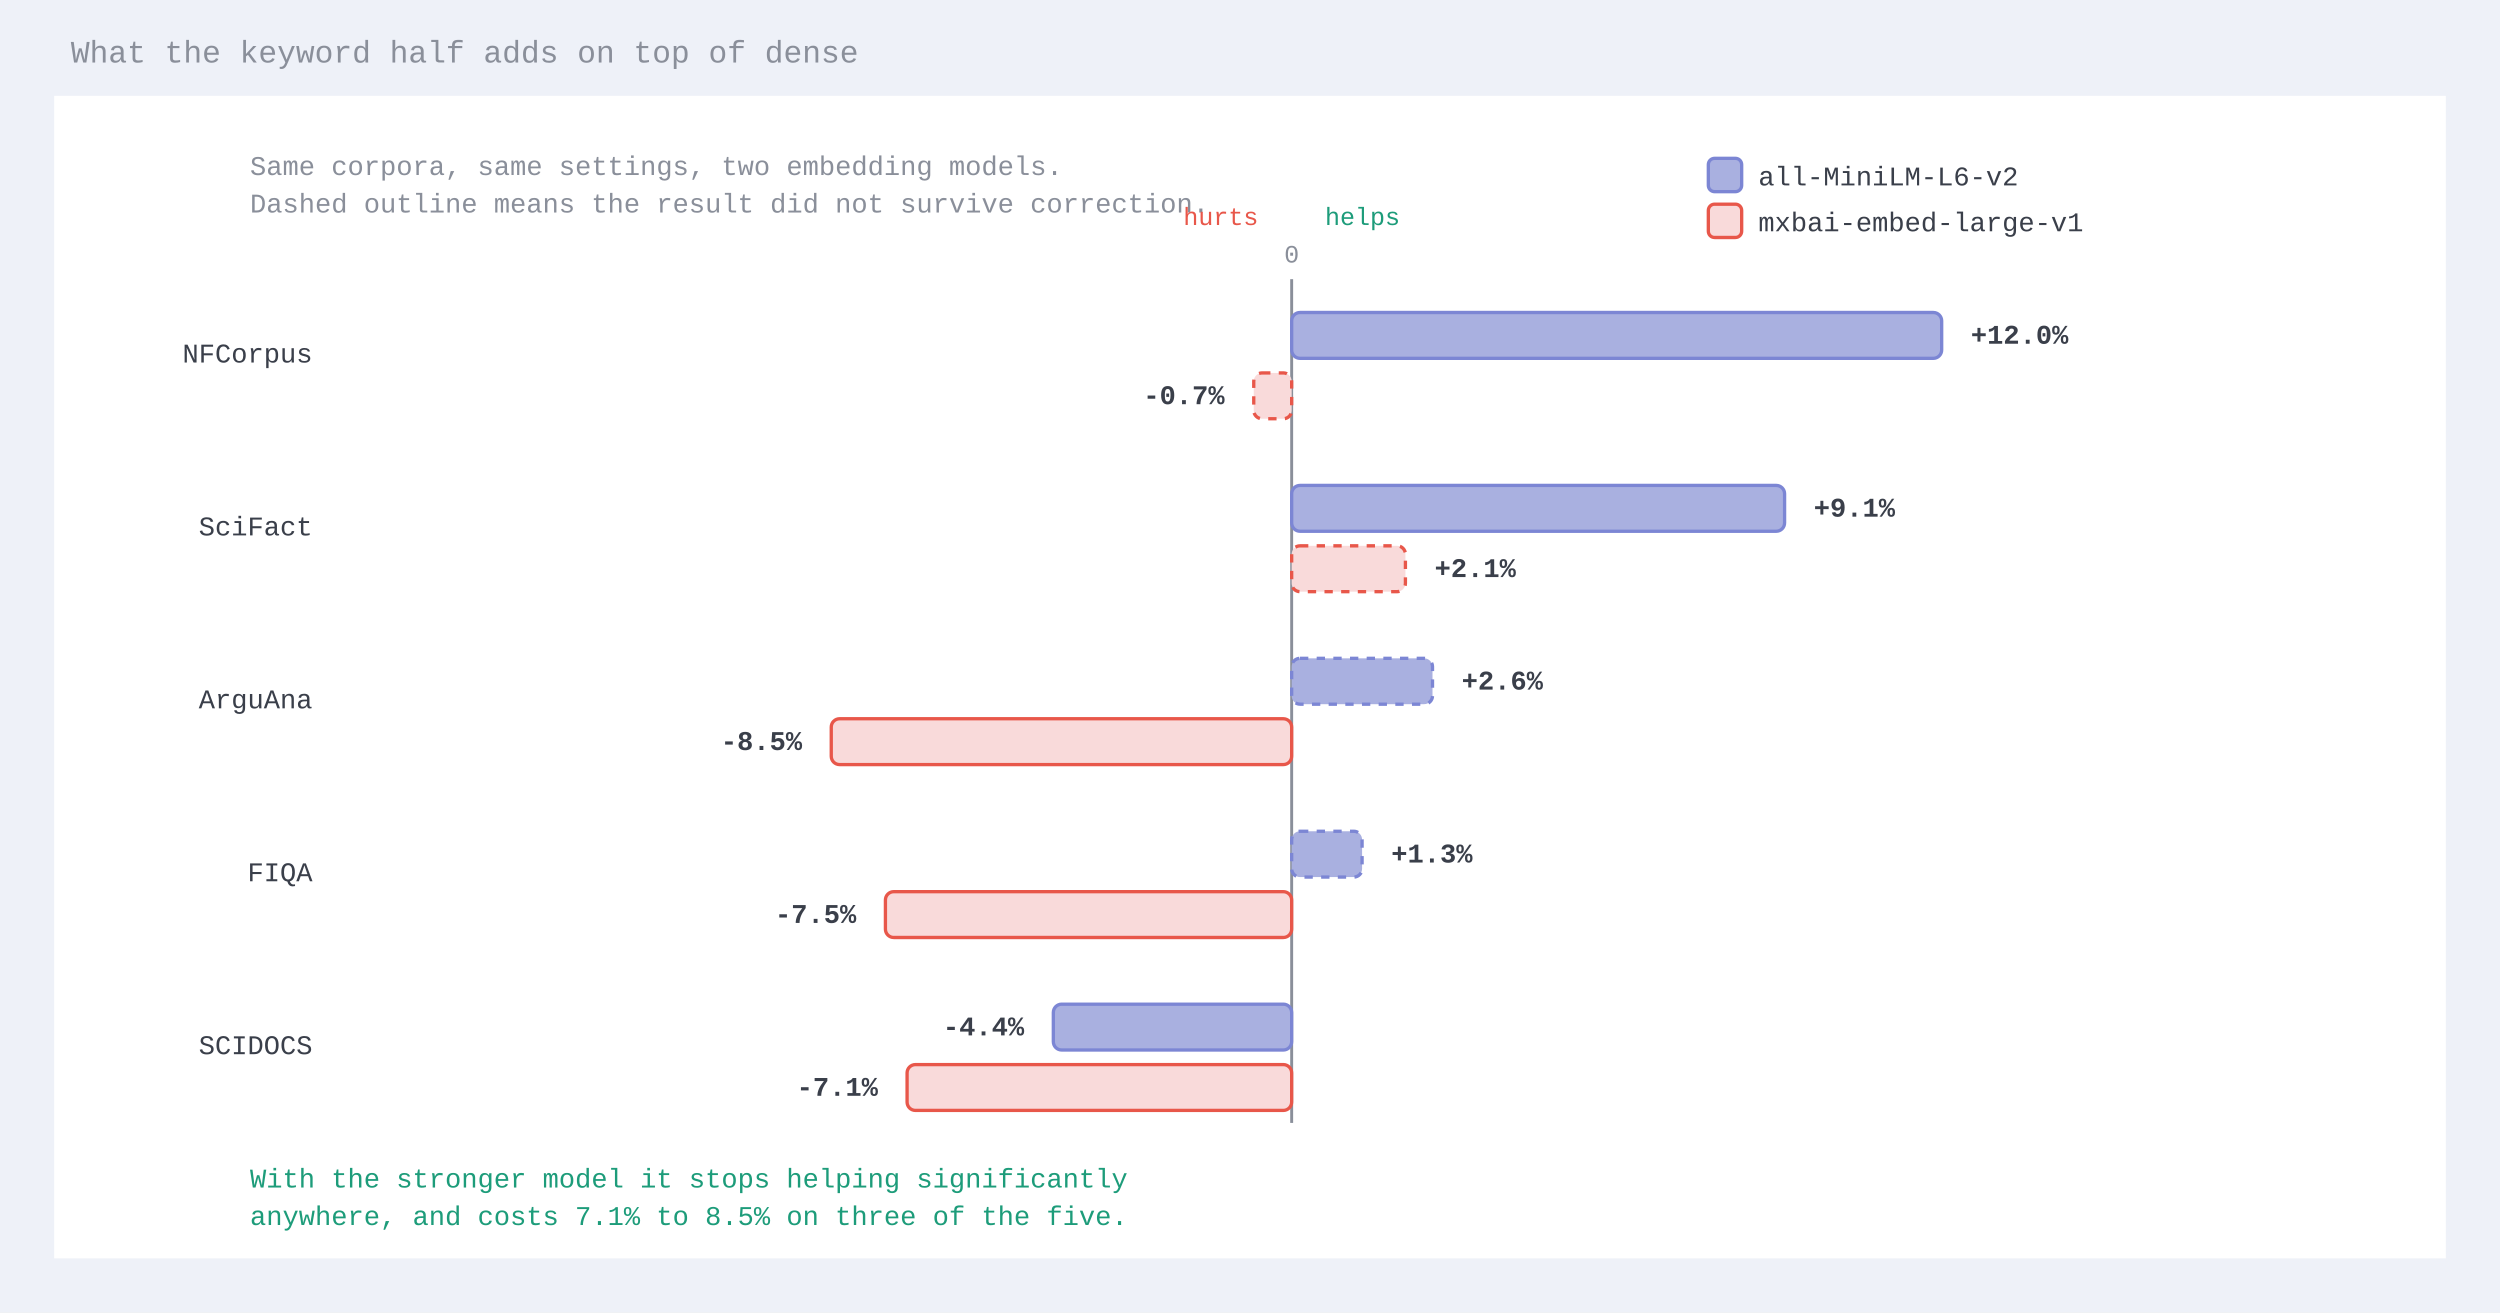
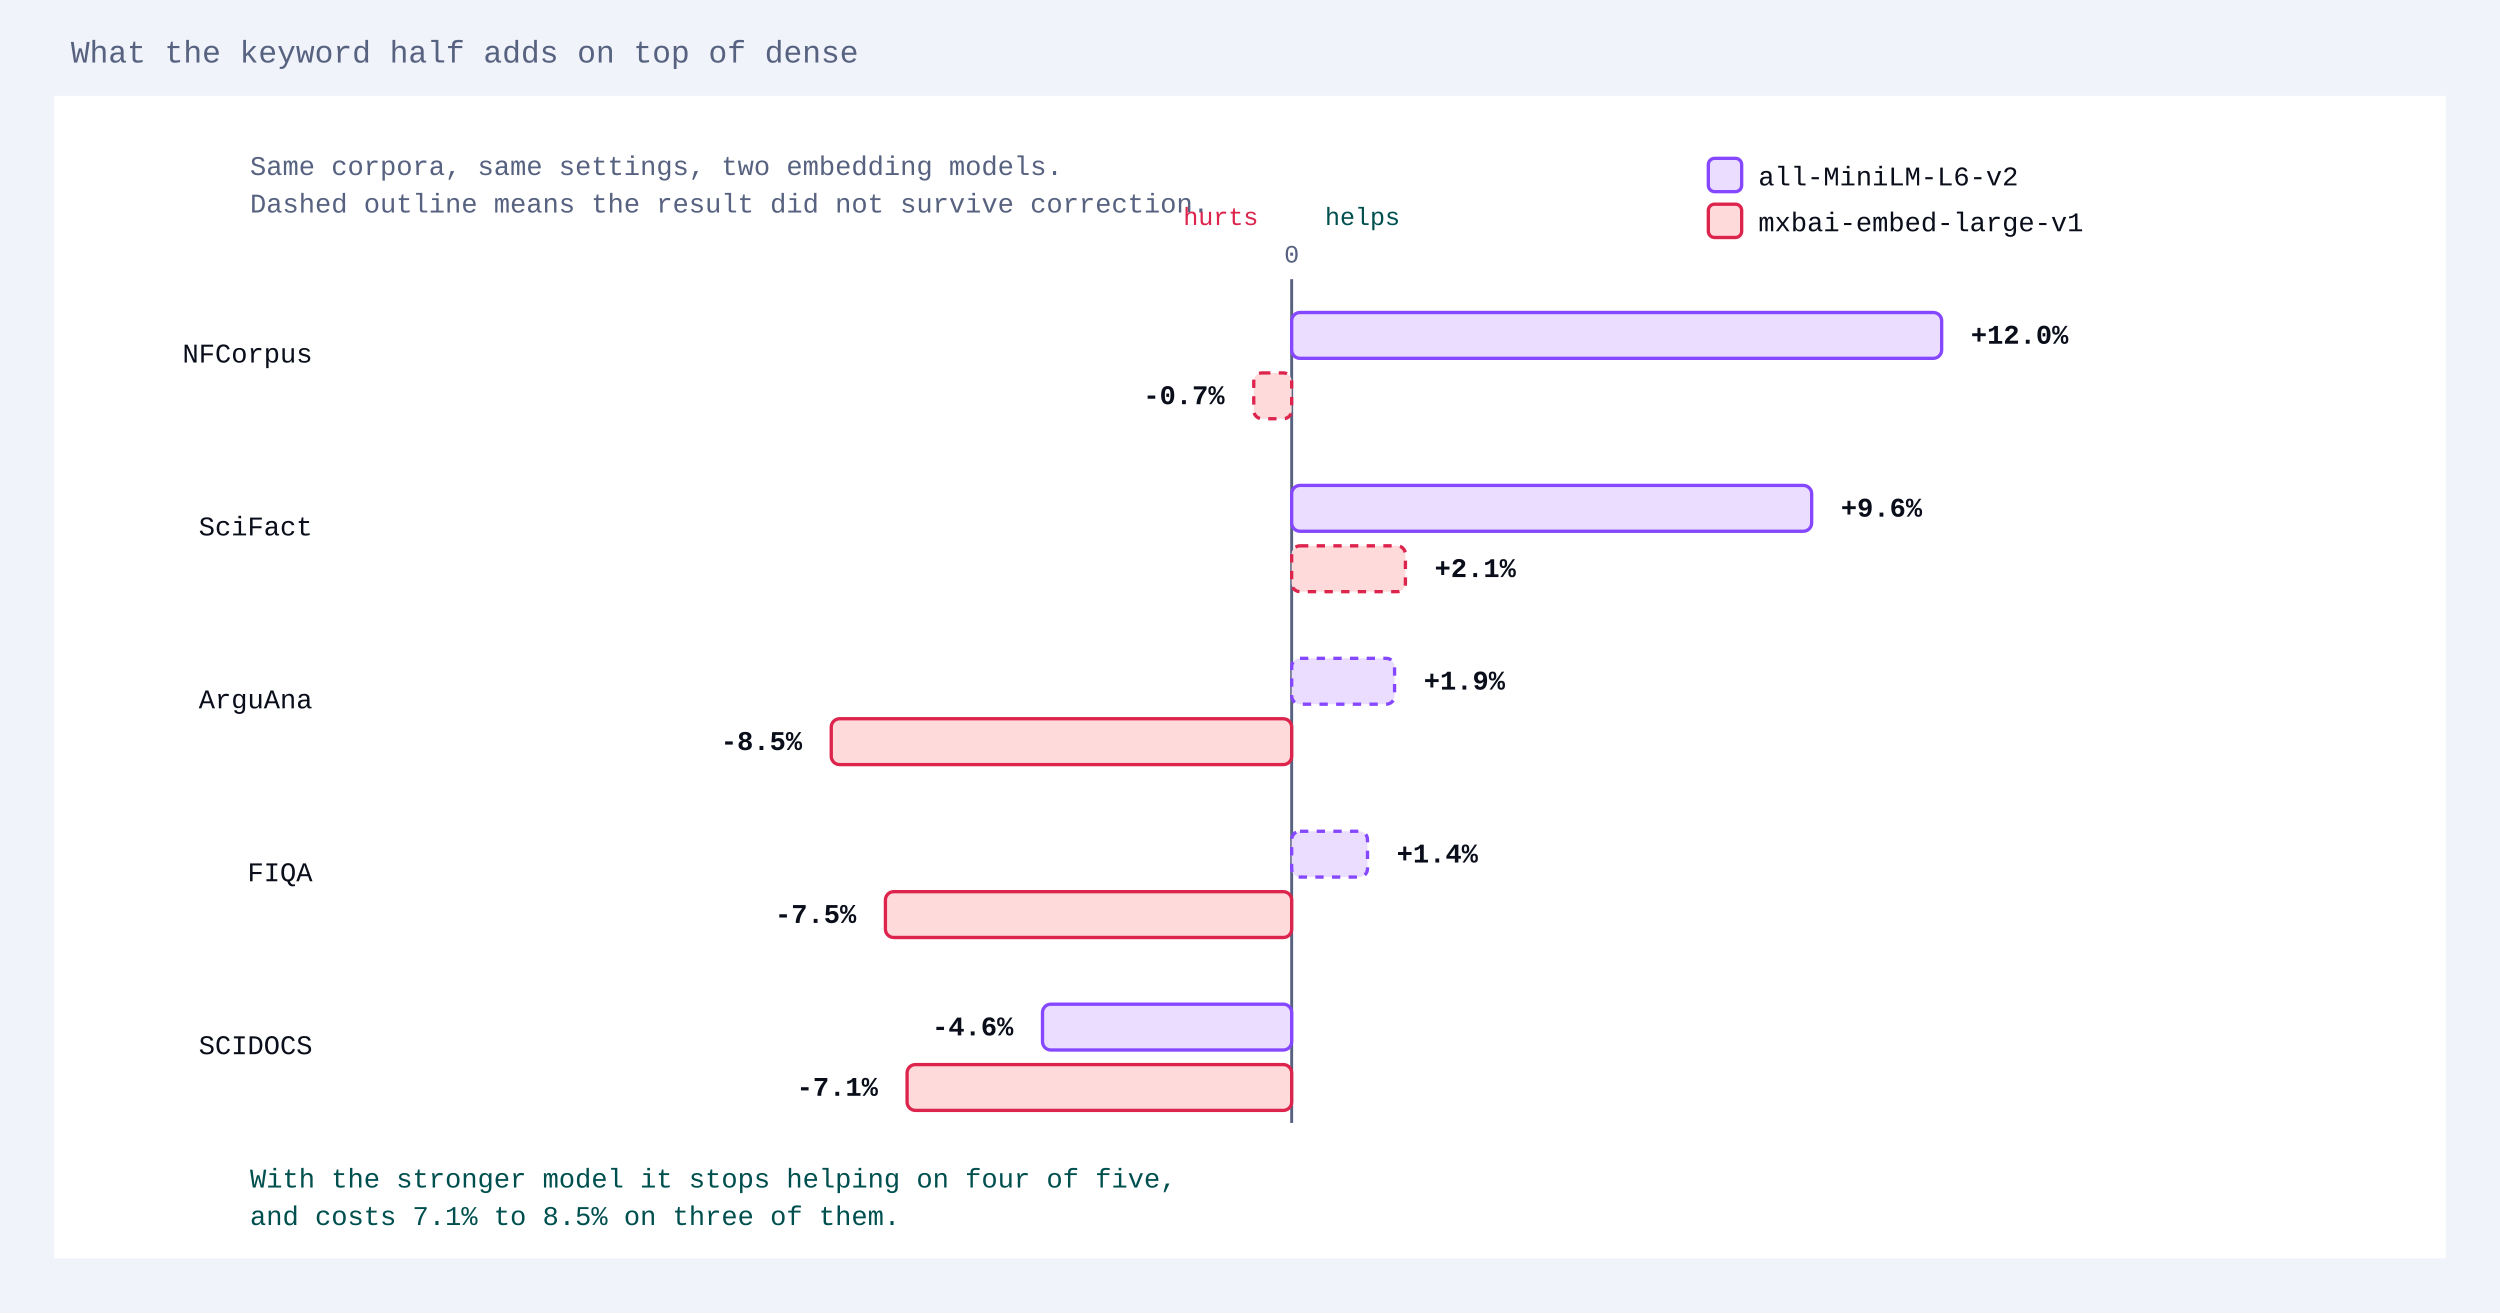
<svg xmlns="http://www.w3.org/2000/svg" viewBox="0 0 1200 630" width="1200" height="630" font-family="'SFMono-Regular',Menlo,Consolas,'Liberation Mono','DejaVu Sans Mono',monospace">
-   <rect width="1200" height="630" fill="#eef1f8" />
-   <text x="34" y="30" font-size="15" fill="#8a8f9a">What the keyword half adds on top of dense</text>
+   <rect width="1200" height="630" fill="#f0f3fa" />
+   <text x="34" y="30" font-size="15" fill="#576280">What the keyword half adds on top of dense</text>
  <rect x="26" y="46" width="1148" height="558" fill="#ffffff" />
-   <text x="120" y="84" font-size="13" fill="#8a8f9a" text-anchor="start" font-weight="400">Same corpora, same settings, two embedding models.</text>
-   <text x="120" y="102" font-size="13" fill="#8a8f9a" text-anchor="start" font-weight="400">Dashed outline means the result did not survive correction.</text>
-   <rect x="820" y="76" width="16" height="16" rx="3" fill="#a9b0e0" stroke="#7c86d4" stroke-width="1.6" />
-   <text x="844" y="89" font-size="13" fill="#3a3f4a" text-anchor="start" font-weight="400">all-MiniLM-L6-v2</text>
-   <rect x="820" y="98" width="16" height="16" rx="3" fill="#f9dada" stroke="#e8574a" stroke-width="1.6" />
-   <text x="844" y="111" font-size="13" fill="#3a3f4a" text-anchor="start" font-weight="400">mxbai-embed-large-v1</text>
-   <line x1="620" y1="134" x2="620" y2="539" stroke="#8a8f9a" stroke-width="1.4" />
-   <text x="620" y="126" font-size="12" fill="#8a8f9a" text-anchor="middle" font-weight="400">0</text>
-   <text x="604" y="108" font-size="12" fill="#e8574a" text-anchor="end" font-weight="400">hurts</text>
-   <text x="636" y="108" font-size="12" fill="#1d9c7a" text-anchor="start" font-weight="400">helps</text>
-   <text x="150" y="174" font-size="13" fill="#3a3f4a" text-anchor="end" font-weight="400">NFCorpus</text>
-   <rect x="620.0" y="150" width="312.0" height="22" rx="4" fill="#a9b0e0" stroke="#7c86d4" stroke-width="1.6" />
-   <text x="946.0" y="165" font-size="13" fill="#3a3f4a" text-anchor="start" font-weight="600">+12.0%</text>
-   <rect x="601.8" y="179" width="18.2" height="22" rx="4" fill="#f9dada" stroke="#e8574a" stroke-width="1.6" stroke-dasharray="4 4" />
-   <text x="587.8" y="194" font-size="13" fill="#3a3f4a" text-anchor="end" font-weight="600">-0.7%</text>
-   <text x="150" y="257" font-size="13" fill="#3a3f4a" text-anchor="end" font-weight="400">SciFact</text>
-   <rect x="620.0" y="233" width="236.6" height="22" rx="4" fill="#a9b0e0" stroke="#7c86d4" stroke-width="1.6" />
-   <text x="870.6" y="248" font-size="13" fill="#3a3f4a" text-anchor="start" font-weight="600">+9.1%</text>
-   <rect x="620.0" y="262" width="54.6" height="22" rx="4" fill="#f9dada" stroke="#e8574a" stroke-width="1.6" stroke-dasharray="4 4" />
-   <text x="688.6" y="277" font-size="13" fill="#3a3f4a" text-anchor="start" font-weight="600">+2.1%</text>
-   <text x="150" y="340" font-size="13" fill="#3a3f4a" text-anchor="end" font-weight="400">ArguAna</text>
-   <rect x="620.0" y="316" width="67.6" height="22" rx="4" fill="#a9b0e0" stroke="#7c86d4" stroke-width="1.6" stroke-dasharray="4 4" />
-   <text x="701.6" y="331" font-size="13" fill="#3a3f4a" text-anchor="start" font-weight="600">+2.6%</text>
-   <rect x="399.0" y="345" width="221.0" height="22" rx="4" fill="#f9dada" stroke="#e8574a" stroke-width="1.6" />
-   <text x="385.0" y="360" font-size="13" fill="#3a3f4a" text-anchor="end" font-weight="600">-8.5%</text>
-   <text x="150" y="423" font-size="13" fill="#3a3f4a" text-anchor="end" font-weight="400">FIQA</text>
-   <rect x="620.0" y="399" width="33.8" height="22" rx="4" fill="#a9b0e0" stroke="#7c86d4" stroke-width="1.6" stroke-dasharray="4 4" />
-   <text x="667.8" y="414" font-size="13" fill="#3a3f4a" text-anchor="start" font-weight="600">+1.3%</text>
-   <rect x="425.0" y="428" width="195.0" height="22" rx="4" fill="#f9dada" stroke="#e8574a" stroke-width="1.6" />
-   <text x="411.0" y="443" font-size="13" fill="#3a3f4a" text-anchor="end" font-weight="600">-7.5%</text>
-   <text x="150" y="506" font-size="13" fill="#3a3f4a" text-anchor="end" font-weight="400">SCIDOCS</text>
-   <rect x="505.6" y="482" width="114.4" height="22" rx="4" fill="#a9b0e0" stroke="#7c86d4" stroke-width="1.6" />
-   <text x="491.6" y="497" font-size="13" fill="#3a3f4a" text-anchor="end" font-weight="600">-4.4%</text>
-   <rect x="435.4" y="511" width="184.6" height="22" rx="4" fill="#f9dada" stroke="#e8574a" stroke-width="1.6" />
-   <text x="421.4" y="526" font-size="13" fill="#3a3f4a" text-anchor="end" font-weight="600">-7.1%</text>
-   <text x="120" y="570" font-size="13" fill="#1d9c7a" text-anchor="start" font-weight="400">With the stronger model it stops helping significantly</text>
-   <text x="120" y="588" font-size="13" fill="#1d9c7a" text-anchor="start" font-weight="400">anywhere, and costs 7.1% to 8.5% on three of the five.</text>
+   <text x="120" y="84" font-size="13" fill="#576280" text-anchor="start" font-weight="400">Same corpora, same settings, two embedding models.</text>
+   <text x="120" y="102" font-size="13" fill="#576280" text-anchor="start" font-weight="400">Dashed outline means the result did not survive correction.</text>
+   <rect x="820" y="76" width="16" height="16" rx="3" fill="#eaddff" stroke="#8547ff" stroke-width="1.6" />
+   <text x="844" y="89" font-size="13" fill="#090e1a" text-anchor="start" font-weight="400">all-MiniLM-L6-v2</text>
+   <rect x="820" y="98" width="16" height="16" rx="3" fill="#ffdadb" stroke="#dc244c" stroke-width="1.6" />
+   <text x="844" y="111" font-size="13" fill="#090e1a" text-anchor="start" font-weight="400">mxbai-embed-large-v1</text>
+   <line x1="620" y1="134" x2="620" y2="539" stroke="#576280" stroke-width="1.4" />
+   <text x="620" y="126" font-size="12" fill="#576280" text-anchor="middle" font-weight="400">0</text>
+   <text x="604" y="108" font-size="12" fill="#dc244c" text-anchor="end" font-weight="400">hurts</text>
+   <text x="636" y="108" font-size="12" fill="#004f4f" text-anchor="start" font-weight="400">helps</text>
+   <text x="150" y="174" font-size="13" fill="#090e1a" text-anchor="end" font-weight="400">NFCorpus</text>
+   <rect x="620.0" y="150" width="312.0" height="22" rx="4" fill="#eaddff" stroke="#8547ff" stroke-width="1.6" />
+   <text x="946.0" y="165" font-size="13" fill="#090e1a" text-anchor="start" font-weight="600">+12.0%</text>
+   <rect x="601.8" y="179" width="18.2" height="22" rx="4" fill="#ffdadb" stroke="#dc244c" stroke-width="1.6" stroke-dasharray="4 4" />
+   <text x="587.8" y="194" font-size="13" fill="#090e1a" text-anchor="end" font-weight="600">-0.7%</text>
+   <text x="150" y="257" font-size="13" fill="#090e1a" text-anchor="end" font-weight="400">SciFact</text>
+   <rect x="620.0" y="233" width="249.6" height="22" rx="4" fill="#eaddff" stroke="#8547ff" stroke-width="1.6" />
+   <text x="883.6" y="248" font-size="13" fill="#090e1a" text-anchor="start" font-weight="600">+9.6%</text>
+   <rect x="620.0" y="262" width="54.6" height="22" rx="4" fill="#ffdadb" stroke="#dc244c" stroke-width="1.6" stroke-dasharray="4 4" />
+   <text x="688.6" y="277" font-size="13" fill="#090e1a" text-anchor="start" font-weight="600">+2.1%</text>
+   <text x="150" y="340" font-size="13" fill="#090e1a" text-anchor="end" font-weight="400">ArguAna</text>
+   <rect x="620.0" y="316" width="49.4" height="22" rx="4" fill="#eaddff" stroke="#8547ff" stroke-width="1.6" stroke-dasharray="4 4" />
+   <text x="683.4" y="331" font-size="13" fill="#090e1a" text-anchor="start" font-weight="600">+1.9%</text>
+   <rect x="399.0" y="345" width="221.0" height="22" rx="4" fill="#ffdadb" stroke="#dc244c" stroke-width="1.6" />
+   <text x="385.0" y="360" font-size="13" fill="#090e1a" text-anchor="end" font-weight="600">-8.5%</text>
+   <text x="150" y="423" font-size="13" fill="#090e1a" text-anchor="end" font-weight="400">FIQA</text>
+   <rect x="620.0" y="399" width="36.4" height="22" rx="4" fill="#eaddff" stroke="#8547ff" stroke-width="1.6" stroke-dasharray="4 4" />
+   <text x="670.4" y="414" font-size="13" fill="#090e1a" text-anchor="start" font-weight="600">+1.4%</text>
+   <rect x="425.0" y="428" width="195.0" height="22" rx="4" fill="#ffdadb" stroke="#dc244c" stroke-width="1.6" />
+   <text x="411.0" y="443" font-size="13" fill="#090e1a" text-anchor="end" font-weight="600">-7.5%</text>
+   <text x="150" y="506" font-size="13" fill="#090e1a" text-anchor="end" font-weight="400">SCIDOCS</text>
+   <rect x="500.4" y="482" width="119.6" height="22" rx="4" fill="#eaddff" stroke="#8547ff" stroke-width="1.6" />
+   <text x="486.4" y="497" font-size="13" fill="#090e1a" text-anchor="end" font-weight="600">-4.6%</text>
+   <rect x="435.4" y="511" width="184.6" height="22" rx="4" fill="#ffdadb" stroke="#dc244c" stroke-width="1.6" />
+   <text x="421.4" y="526" font-size="13" fill="#090e1a" text-anchor="end" font-weight="600">-7.1%</text>
+   <text x="120" y="570" font-size="13" fill="#004f4f" text-anchor="start" font-weight="400">With the stronger model it stops helping on four of five,</text>
+   <text x="120" y="588" font-size="13" fill="#004f4f" text-anchor="start" font-weight="400">and costs 7.1% to 8.5% on three of them.</text>
</svg>
